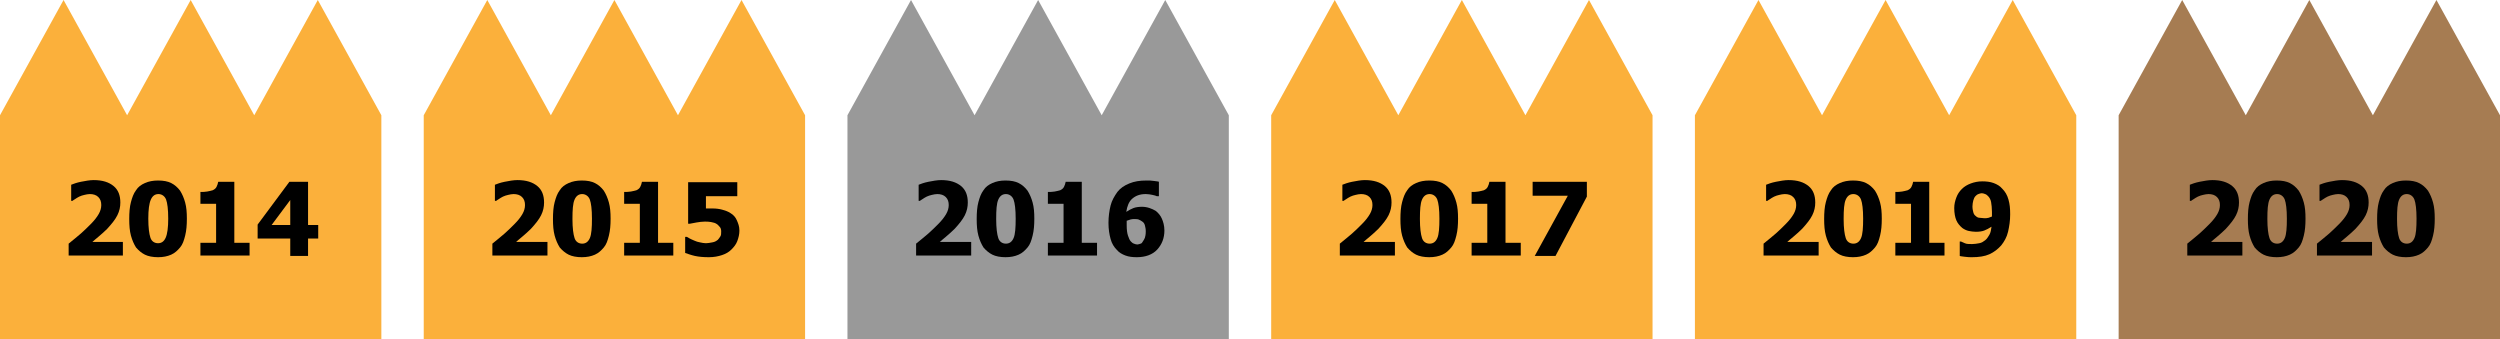
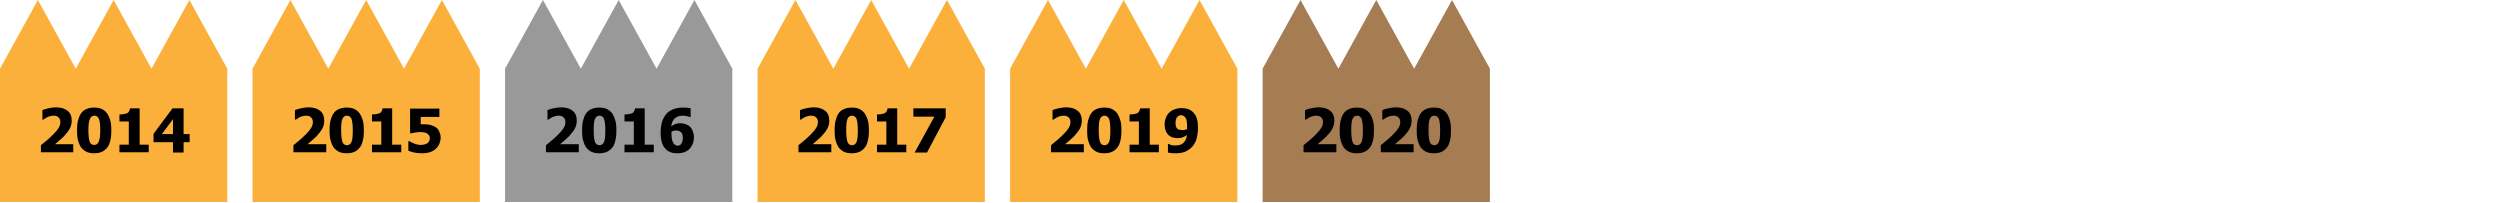
- <svg xmlns="http://www.w3.org/2000/svg" version="1.1" id="レイヤー_1" x="0px" y="0px" viewBox="0 0 590 80" style="enable-background:new 0 0 590 80;" xml:space="preserve">
+ <svg xmlns="http://www.w3.org/2000/svg" version="1.1" id="レイヤー_1" x="0px" y="0px" viewBox="0 0 990 80" style="enable-background:new 0 0 990 80;" xml:space="preserve">
  <style type="text/css">
	.st0{fill:#FBB03B;}
	.st1{fill:#999999;}
	.st2{fill:#A67C52;}
</style>
  <path class="st0" d="M90,80H0V27.2h90V80z M15,0L0,27.2h30L15,0z M45,0L30,27.2h30L45,0z M75,0L60,27.2h30L75,0z" />
  <path class="st0" d="M190,80h-90V27.2h90V80z M115,0l-15,27.2h30L115,0z M145,0l-15,27.2h30L145,0z M175,0l-15,27.2h30L175,0z" />
  <path class="st1" d="M290,80h-90V27.2h90V80z M215,0l-15,27.2h30L215,0z M245,0l-15,27.2h30L245,0z M275,0l-15,27.2h30L275,0z" />
  <path class="st0" d="M390,80h-90V27.2h90V80z M315,0l-15,27.2h30L315,0z M345,0l-15,27.2h30L345,0z M375,0l-15,27.2h30L375,0z" />
  <path class="st0" d="M490,80h-90V27.2h90V80z M415,0l-15,27.2h30L415,0z M445,0l-15,27.2h30L445,0z M475,0l-15,27.2h30L475,0z" />
  <path class="st2" d="M590,80h-90V27.2h90V80z M515,0l-15,27.2h30L515,0z M545,0l-15,27.2h30L545,0z M575,0l-15,27.2h30L575,0z" />
  <g>
    <path d="M29,60.3H16.2v-2.8c1.1-0.9,2.1-1.7,2.9-2.4s1.6-1.5,2.3-2.2c0.9-0.9,1.5-1.7,1.9-2.4s0.6-1.4,0.6-2.1   c0-0.8-0.2-1.4-0.7-1.9s-1.2-0.7-2-0.7c-0.4,0-0.9,0.1-1.3,0.2s-0.8,0.2-1.2,0.4c-0.4,0.2-0.7,0.4-1,0.6s-0.5,0.3-0.6,0.4h-0.3   v-3.8c0.5-0.2,1.3-0.5,2.3-0.7s2.1-0.4,3-0.4c2.1,0,3.6,0.5,4.7,1.4s1.6,2.2,1.6,3.9c0,1-0.2,2-0.7,3s-1.3,2-2.4,3.2   c-0.7,0.7-1.4,1.3-2.1,1.9s-1.1,0.9-1.4,1.2H29V60.3z" />
    <path d="M44.1,51.6c0,1.5-0.1,2.8-0.4,4s-0.6,2.1-1.2,2.8s-1.2,1.3-2.1,1.7s-1.9,0.6-3.1,0.6c-1.2,0-2.3-0.2-3.1-0.6   s-1.5-1-2.1-1.7c-0.5-0.8-0.9-1.7-1.2-2.8s-0.4-2.4-0.4-3.9c0-1.5,0.1-2.9,0.4-4s0.6-2,1.2-2.8c0.5-0.8,1.2-1.3,2.1-1.7   s1.9-0.6,3.1-0.6c1.3,0,2.3,0.2,3.1,0.6s1.5,1,2.1,1.8c0.5,0.8,0.9,1.7,1.2,2.8S44.1,50.1,44.1,51.6z M39.7,51.6   c0-2.2-0.2-3.7-0.5-4.5s-1-1.3-1.8-1.3c-0.8,0-1.4,0.4-1.8,1.3S35,49.5,35,51.6c0,2.1,0.2,3.6,0.5,4.5s1,1.3,1.8,1.3   s1.4-0.4,1.8-1.3S39.7,53.7,39.7,51.6z" />
    <path d="M58.8,60.3H47.3v-3H51v-9.2h-3.7v-2.8c0.5,0,1.1,0,1.6-0.1s1-0.2,1.3-0.3c0.4-0.2,0.7-0.4,0.9-0.8s0.3-0.7,0.4-1.2h3.8   v14.4h3.6V60.3z" />
    <path d="M75.1,56.3h-2.4v4.1h-4.2v-4.1h-7.7V53l7.5-10.1h4.4v10.2h2.4V56.3z M68.5,53.1v-5.9l-4.4,5.9H68.5z" />
  </g>
  <g>
    <path d="M129,60.3h-12.8v-2.8c1.1-0.9,2.1-1.7,2.9-2.4s1.6-1.5,2.3-2.2c0.9-0.9,1.5-1.7,1.9-2.4s0.6-1.4,0.6-2.1   c0-0.8-0.2-1.4-0.7-1.9s-1.2-0.7-2-0.7c-0.4,0-0.9,0.1-1.3,0.2s-0.8,0.2-1.2,0.4c-0.4,0.2-0.7,0.4-1,0.6s-0.5,0.3-0.6,0.4h-0.3   v-3.8c0.5-0.2,1.3-0.5,2.3-0.7s2.1-0.4,3-0.4c2.1,0,3.6,0.5,4.7,1.4s1.6,2.2,1.6,3.9c0,1-0.2,2-0.7,3s-1.3,2-2.4,3.2   c-0.7,0.7-1.4,1.3-2.1,1.9s-1.1,0.9-1.4,1.2h7.4V60.3z" />
    <path d="M144.1,51.6c0,1.5-0.1,2.8-0.4,4s-0.6,2.1-1.2,2.8s-1.2,1.3-2.1,1.7s-1.9,0.6-3.1,0.6c-1.2,0-2.3-0.2-3.1-0.6   s-1.5-1-2.1-1.7c-0.5-0.8-0.9-1.7-1.2-2.8s-0.4-2.4-0.4-3.9c0-1.5,0.1-2.9,0.4-4s0.6-2,1.2-2.8c0.5-0.8,1.2-1.3,2.1-1.7   s1.9-0.6,3.1-0.6c1.3,0,2.3,0.2,3.1,0.6s1.5,1,2.1,1.8c0.5,0.8,0.9,1.7,1.2,2.8S144.1,50.1,144.1,51.6z M139.7,51.6   c0-2.2-0.2-3.7-0.5-4.5s-1-1.3-1.8-1.3c-0.8,0-1.4,0.4-1.8,1.3s-0.5,2.4-0.5,4.6c0,2.1,0.2,3.6,0.5,4.5s1,1.3,1.8,1.3   s1.4-0.4,1.8-1.3S139.7,53.7,139.7,51.6z" />
    <path d="M158.8,60.3h-11.5v-3h3.7v-9.2h-3.7v-2.8c0.5,0,1.1,0,1.6-0.1s1-0.2,1.3-0.3c0.4-0.2,0.7-0.4,0.9-0.8s0.3-0.7,0.4-1.2h3.8   v14.4h3.6V60.3z" />
    <path d="M174.5,54.4c0,0.9-0.2,1.7-0.5,2.5s-0.8,1.4-1.4,2c-0.6,0.6-1.3,1-2.2,1.3s-1.9,0.5-3.1,0.5c-1.3,0-2.4-0.1-3.3-0.3   s-1.7-0.5-2.3-0.7v-3.8h0.4c0.2,0.1,0.5,0.3,0.7,0.4s0.6,0.3,1.1,0.5c0.4,0.2,0.8,0.3,1.3,0.4s0.9,0.2,1.4,0.2   c0.5,0,0.9-0.1,1.5-0.2s0.9-0.3,1.3-0.6c0.2-0.2,0.4-0.5,0.6-0.8s0.2-0.7,0.2-1.2c0-0.4-0.1-0.8-0.3-1s-0.4-0.5-0.7-0.7   c-0.4-0.3-0.9-0.4-1.4-0.5s-1-0.1-1.5-0.1c-0.6,0-1.3,0.1-1.9,0.2s-1.1,0.2-1.6,0.3h-0.4v-9.8H174v3.3h-7.4v2.9c0.2,0,0.5,0,0.8,0   s0.6,0,0.8,0c0.8,0,1.6,0.1,2.3,0.3s1.3,0.4,1.9,0.8c0.7,0.4,1.2,1,1.5,1.7S174.5,53.4,174.5,54.4z" />
  </g>
  <g>
    <path d="M229,60.3h-12.8v-2.8c1.1-0.9,2.1-1.7,2.9-2.4s1.6-1.5,2.3-2.2c0.9-0.9,1.5-1.7,1.9-2.4s0.6-1.4,0.6-2.1   c0-0.8-0.2-1.4-0.7-1.9s-1.2-0.7-2-0.7c-0.4,0-0.9,0.1-1.3,0.2s-0.8,0.2-1.2,0.4c-0.4,0.2-0.7,0.4-1,0.6s-0.5,0.3-0.6,0.4h-0.3   v-3.8c0.5-0.2,1.3-0.5,2.3-0.7s2.1-0.4,3-0.4c2.1,0,3.6,0.5,4.7,1.4s1.6,2.2,1.6,3.9c0,1-0.2,2-0.7,3s-1.3,2-2.4,3.2   c-0.7,0.7-1.4,1.3-2.1,1.9s-1.1,0.9-1.4,1.2h7.4V60.3z" />
    <path d="M244.1,51.6c0,1.5-0.1,2.8-0.4,4s-0.6,2.1-1.2,2.8s-1.2,1.3-2.1,1.7s-1.9,0.6-3.1,0.6c-1.2,0-2.3-0.2-3.1-0.6   s-1.5-1-2.1-1.7c-0.5-0.8-0.9-1.7-1.2-2.8s-0.4-2.4-0.4-3.9c0-1.5,0.1-2.9,0.4-4s0.6-2,1.2-2.8c0.5-0.8,1.2-1.3,2.1-1.7   s1.9-0.6,3.1-0.6c1.3,0,2.3,0.2,3.1,0.6s1.5,1,2.1,1.8c0.5,0.8,0.9,1.7,1.2,2.8S244.1,50.1,244.1,51.6z M239.7,51.6   c0-2.2-0.2-3.7-0.5-4.5s-1-1.3-1.8-1.3c-0.8,0-1.4,0.4-1.8,1.3s-0.5,2.4-0.5,4.6c0,2.1,0.2,3.6,0.5,4.5s1,1.3,1.8,1.3   s1.4-0.4,1.8-1.3S239.7,53.7,239.7,51.6z" />
    <path d="M258.8,60.3h-11.5v-3h3.7v-9.2h-3.7v-2.8c0.5,0,1.1,0,1.6-0.1s1-0.2,1.3-0.3c0.4-0.2,0.7-0.4,0.9-0.8s0.3-0.7,0.4-1.2h3.8   v14.4h3.6V60.3z" />
    <path d="M274.8,54.4c0,1.8-0.6,3.3-1.7,4.5s-2.8,1.8-4.8,1.8c-1,0-1.9-0.1-2.7-0.4s-1.5-0.7-2-1.3c-0.7-0.7-1.2-1.5-1.5-2.6   s-0.5-2.3-0.5-3.8c0-1.5,0.2-2.9,0.5-4.1s0.9-2.2,1.6-3.2c0.7-0.9,1.6-1.5,2.8-2s2.5-0.7,4.1-0.7c0.6,0,1.1,0,1.7,0.1   s1,0.1,1.2,0.2v3.4H273c-0.2-0.1-0.5-0.2-1-0.3s-1-0.2-1.6-0.2c-1.4,0-2.4,0.4-3.2,1.1s-1.2,1.8-1.4,3.1c0.6-0.4,1.2-0.7,1.7-0.9   s1.3-0.3,2-0.3c0.6,0,1.2,0.1,1.8,0.3s1,0.4,1.5,0.7c0.6,0.5,1.1,1.1,1.4,1.8S274.8,53.2,274.8,54.4z M269.7,57   c0.2-0.3,0.4-0.6,0.5-0.9s0.2-0.8,0.2-1.5c0-0.6-0.1-1-0.2-1.4s-0.3-0.7-0.6-0.9s-0.6-0.4-0.9-0.5s-0.7-0.1-1-0.1   c-0.3,0-0.6,0-0.9,0.1s-0.6,0.2-0.9,0.3c0,0.1,0,0.2,0,0.4s0,0.4,0,0.7c0,1,0.1,1.8,0.3,2.4s0.4,1.1,0.7,1.4   c0.2,0.2,0.4,0.4,0.7,0.5s0.5,0.2,0.8,0.2c0.2,0,0.5-0.1,0.8-0.2S269.5,57.3,269.7,57z" />
  </g>
  <g>
    <path d="M329,60.3h-12.8v-2.8c1.1-0.9,2.1-1.7,2.9-2.4s1.6-1.5,2.3-2.2c0.9-0.9,1.5-1.7,1.9-2.4s0.6-1.4,0.6-2.1   c0-0.8-0.2-1.4-0.7-1.9s-1.2-0.7-2-0.7c-0.4,0-0.9,0.1-1.3,0.2s-0.8,0.2-1.2,0.4c-0.4,0.2-0.7,0.4-1,0.6s-0.5,0.3-0.6,0.4h-0.3   v-3.8c0.5-0.2,1.3-0.5,2.3-0.7s2.1-0.4,3-0.4c2.1,0,3.6,0.5,4.7,1.4s1.6,2.2,1.6,3.9c0,1-0.2,2-0.7,3s-1.3,2-2.4,3.2   c-0.7,0.7-1.4,1.3-2.1,1.9s-1.1,0.9-1.4,1.2h7.4V60.3z" />
    <path d="M344.1,51.6c0,1.5-0.1,2.8-0.4,4s-0.6,2.1-1.2,2.8s-1.2,1.3-2.1,1.7s-1.9,0.6-3.1,0.6c-1.2,0-2.3-0.2-3.1-0.6   s-1.5-1-2.1-1.7c-0.5-0.8-0.9-1.7-1.2-2.8s-0.4-2.4-0.4-3.9c0-1.5,0.1-2.9,0.4-4s0.6-2,1.2-2.8c0.5-0.8,1.2-1.3,2.1-1.7   s1.9-0.6,3.1-0.6c1.3,0,2.3,0.2,3.1,0.6s1.5,1,2.1,1.8c0.5,0.8,0.9,1.7,1.2,2.8S344.1,50.1,344.1,51.6z M339.7,51.6   c0-2.2-0.2-3.7-0.5-4.5s-1-1.3-1.8-1.3c-0.8,0-1.4,0.4-1.8,1.3s-0.5,2.4-0.5,4.6c0,2.1,0.2,3.6,0.5,4.5s1,1.3,1.8,1.3   s1.4-0.4,1.8-1.3S339.7,53.7,339.7,51.6z" />
    <path d="M358.8,60.3h-11.5v-3h3.7v-9.2h-3.7v-2.8c0.5,0,1.1,0,1.6-0.1s1-0.2,1.3-0.3c0.4-0.2,0.7-0.4,0.9-0.8s0.3-0.7,0.4-1.2h3.8   v14.4h3.6V60.3z" />
    <path d="M374.5,46.4l-7.4,14h-4.9l7.8-14.2h-8.3v-3.3h12.8V46.4z" />
  </g>
  <g>
    <path d="M429,60.3h-12.8v-2.8c1.1-0.9,2.1-1.7,2.9-2.4s1.6-1.5,2.3-2.2c0.9-0.9,1.5-1.7,1.9-2.4s0.6-1.4,0.6-2.1   c0-0.8-0.2-1.4-0.7-1.9s-1.2-0.7-2-0.7c-0.4,0-0.9,0.1-1.3,0.2s-0.8,0.2-1.2,0.4c-0.4,0.2-0.7,0.4-1,0.6s-0.5,0.3-0.6,0.4h-0.3   v-3.8c0.5-0.2,1.3-0.5,2.3-0.7s2.1-0.4,3-0.4c2.1,0,3.6,0.5,4.7,1.4s1.6,2.2,1.6,3.9c0,1-0.2,2-0.7,3s-1.3,2-2.4,3.2   c-0.7,0.7-1.4,1.3-2.1,1.9s-1.1,0.9-1.4,1.2h7.4V60.3z" />
    <path d="M444.1,51.6c0,1.5-0.1,2.8-0.4,4s-0.6,2.1-1.2,2.8s-1.2,1.3-2.1,1.7s-1.9,0.6-3.1,0.6c-1.2,0-2.3-0.2-3.1-0.6   s-1.5-1-2.1-1.7c-0.5-0.8-0.9-1.7-1.2-2.8s-0.4-2.4-0.4-3.9c0-1.5,0.1-2.9,0.4-4s0.6-2,1.2-2.8c0.5-0.8,1.2-1.3,2.1-1.7   s1.9-0.6,3.1-0.6c1.3,0,2.3,0.2,3.1,0.6s1.5,1,2.1,1.8c0.5,0.8,0.9,1.7,1.2,2.8S444.1,50.1,444.1,51.6z M439.7,51.6   c0-2.2-0.2-3.7-0.5-4.5s-1-1.3-1.8-1.3c-0.8,0-1.4,0.4-1.8,1.3s-0.5,2.4-0.5,4.6c0,2.1,0.2,3.6,0.5,4.5s1,1.3,1.8,1.3   s1.4-0.4,1.8-1.3S439.7,53.7,439.7,51.6z" />
    <path d="M458.8,60.3h-11.5v-3h3.7v-9.2h-3.7v-2.8c0.5,0,1.1,0,1.6-0.1s1-0.2,1.3-0.3c0.4-0.2,0.7-0.4,0.9-0.8s0.3-0.7,0.4-1.2h3.8   v14.4h3.6V60.3z" />
    <path d="M474.4,50.6c0,1.5-0.2,2.8-0.5,4.1s-0.9,2.3-1.6,3.2c-0.8,0.9-1.7,1.6-2.8,2.1s-2.5,0.7-4.1,0.7c-0.5,0-1.1,0-1.7-0.1   s-1-0.1-1.2-0.2v-3.4h0.3c0.2,0.1,0.5,0.2,0.9,0.4s1,0.2,1.7,0.2c0.6,0,1.1-0.1,1.7-0.2s1-0.4,1.4-0.7c0.4-0.3,0.7-0.8,1-1.3   s0.4-1.2,0.5-1.9c-0.6,0.4-1.2,0.7-1.7,0.9s-1.2,0.3-2,0.3c-0.6,0-1.2-0.1-1.7-0.2s-1.1-0.4-1.5-0.7c-0.6-0.5-1.1-1.1-1.4-1.8   s-0.5-1.7-0.5-2.9c0-0.9,0.2-1.7,0.5-2.5s0.7-1.4,1.3-2c0.6-0.6,1.3-1,2.1-1.3s1.7-0.5,2.7-0.5c1,0,1.9,0.1,2.7,0.4s1.5,0.7,2,1.3   c0.7,0.7,1.2,1.5,1.5,2.6S474.4,49.1,474.4,50.6z M470.1,50c0-0.9-0.1-1.7-0.2-2.3s-0.4-1.1-0.7-1.4c-0.2-0.2-0.4-0.4-0.7-0.5   s-0.5-0.2-0.8-0.2c-0.3,0-0.5,0.1-0.8,0.2s-0.5,0.3-0.7,0.5c-0.2,0.2-0.4,0.6-0.5,1s-0.2,0.9-0.2,1.4c0,0.6,0.1,1,0.2,1.4   s0.3,0.7,0.6,0.9c0.2,0.2,0.5,0.4,0.9,0.4s0.7,0.1,1.1,0.1c0.3,0,0.7,0,1-0.1s0.6-0.2,0.8-0.3c0-0.1,0-0.2,0-0.4   S470.1,50.3,470.1,50z" />
  </g>
  <g>
    <path d="M529,60.3h-12.8v-2.8c1.1-0.9,2.1-1.7,2.9-2.4s1.6-1.5,2.3-2.2c0.9-0.9,1.5-1.7,1.9-2.4s0.6-1.4,0.6-2.1   c0-0.8-0.2-1.4-0.7-1.9s-1.2-0.7-2-0.7c-0.4,0-0.9,0.1-1.3,0.2s-0.8,0.2-1.2,0.4c-0.4,0.2-0.7,0.4-1,0.6s-0.5,0.3-0.6,0.4h-0.3   v-3.8c0.5-0.2,1.3-0.5,2.3-0.7s2.1-0.4,3-0.4c2.1,0,3.6,0.5,4.7,1.4s1.6,2.2,1.6,3.9c0,1-0.2,2-0.7,3s-1.3,2-2.4,3.2   c-0.7,0.7-1.4,1.3-2.1,1.9s-1.1,0.9-1.4,1.2h7.4V60.3z" />
    <path d="M544.1,51.6c0,1.5-0.1,2.8-0.4,4s-0.6,2.1-1.2,2.8s-1.2,1.3-2.1,1.7s-1.9,0.6-3.1,0.6c-1.2,0-2.3-0.2-3.1-0.6   s-1.5-1-2.1-1.7c-0.5-0.8-0.9-1.7-1.2-2.8s-0.4-2.4-0.4-3.9c0-1.5,0.1-2.9,0.4-4s0.6-2,1.2-2.8c0.5-0.8,1.2-1.3,2.1-1.7   s1.9-0.6,3.1-0.6c1.3,0,2.3,0.2,3.1,0.6s1.5,1,2.1,1.8c0.5,0.8,0.9,1.7,1.2,2.8S544.1,50.1,544.1,51.6z M539.7,51.6   c0-2.2-0.2-3.7-0.5-4.5s-1-1.3-1.8-1.3c-0.8,0-1.4,0.4-1.8,1.3s-0.5,2.4-0.5,4.6c0,2.1,0.2,3.6,0.5,4.5s1,1.3,1.8,1.3   s1.4-0.4,1.8-1.3S539.7,53.7,539.7,51.6z" />
    <path d="M559.6,60.3h-12.8v-2.8c1.1-0.9,2.1-1.7,2.9-2.4s1.6-1.5,2.3-2.2c0.9-0.9,1.5-1.7,1.9-2.4s0.6-1.4,0.6-2.1   c0-0.8-0.2-1.4-0.7-1.9s-1.2-0.7-2-0.7c-0.4,0-0.9,0.1-1.3,0.2s-0.8,0.2-1.2,0.4c-0.4,0.2-0.7,0.4-1,0.6s-0.5,0.3-0.6,0.4h-0.3   v-3.8c0.5-0.2,1.3-0.5,2.3-0.7s2.1-0.4,3-0.4c2.1,0,3.6,0.5,4.7,1.4s1.6,2.2,1.6,3.9c0,1-0.2,2-0.7,3s-1.3,2-2.4,3.2   c-0.7,0.7-1.4,1.3-2.1,1.9s-1.1,0.9-1.4,1.2h7.4V60.3z" />
    <path d="M574.6,51.6c0,1.5-0.1,2.8-0.4,4s-0.6,2.1-1.2,2.8s-1.2,1.3-2.1,1.7s-1.9,0.6-3.1,0.6c-1.2,0-2.3-0.2-3.1-0.6   s-1.5-1-2.1-1.7c-0.5-0.8-0.9-1.7-1.2-2.8s-0.4-2.4-0.4-3.9c0-1.5,0.1-2.9,0.4-4s0.6-2,1.2-2.8c0.5-0.8,1.2-1.3,2.1-1.7   s1.9-0.6,3.1-0.6c1.3,0,2.3,0.2,3.1,0.6s1.5,1,2.1,1.8c0.5,0.8,0.9,1.7,1.2,2.8S574.6,50.1,574.6,51.6z M570.3,51.6   c0-2.2-0.2-3.7-0.5-4.5s-1-1.3-1.8-1.3c-0.8,0-1.4,0.4-1.8,1.3s-0.5,2.4-0.5,4.6c0,2.1,0.2,3.6,0.5,4.5s1,1.3,1.8,1.3   s1.4-0.4,1.8-1.3S570.3,53.7,570.3,51.6z" />
  </g>
  <g>
</g>
  <g>
</g>
  <g>
</g>
  <g>
</g>
  <g>
</g>
  <g>
</g>
  <g>
</g>
  <g>
</g>
  <g>
</g>
  <g>
</g>
  <g>
</g>
</svg>
